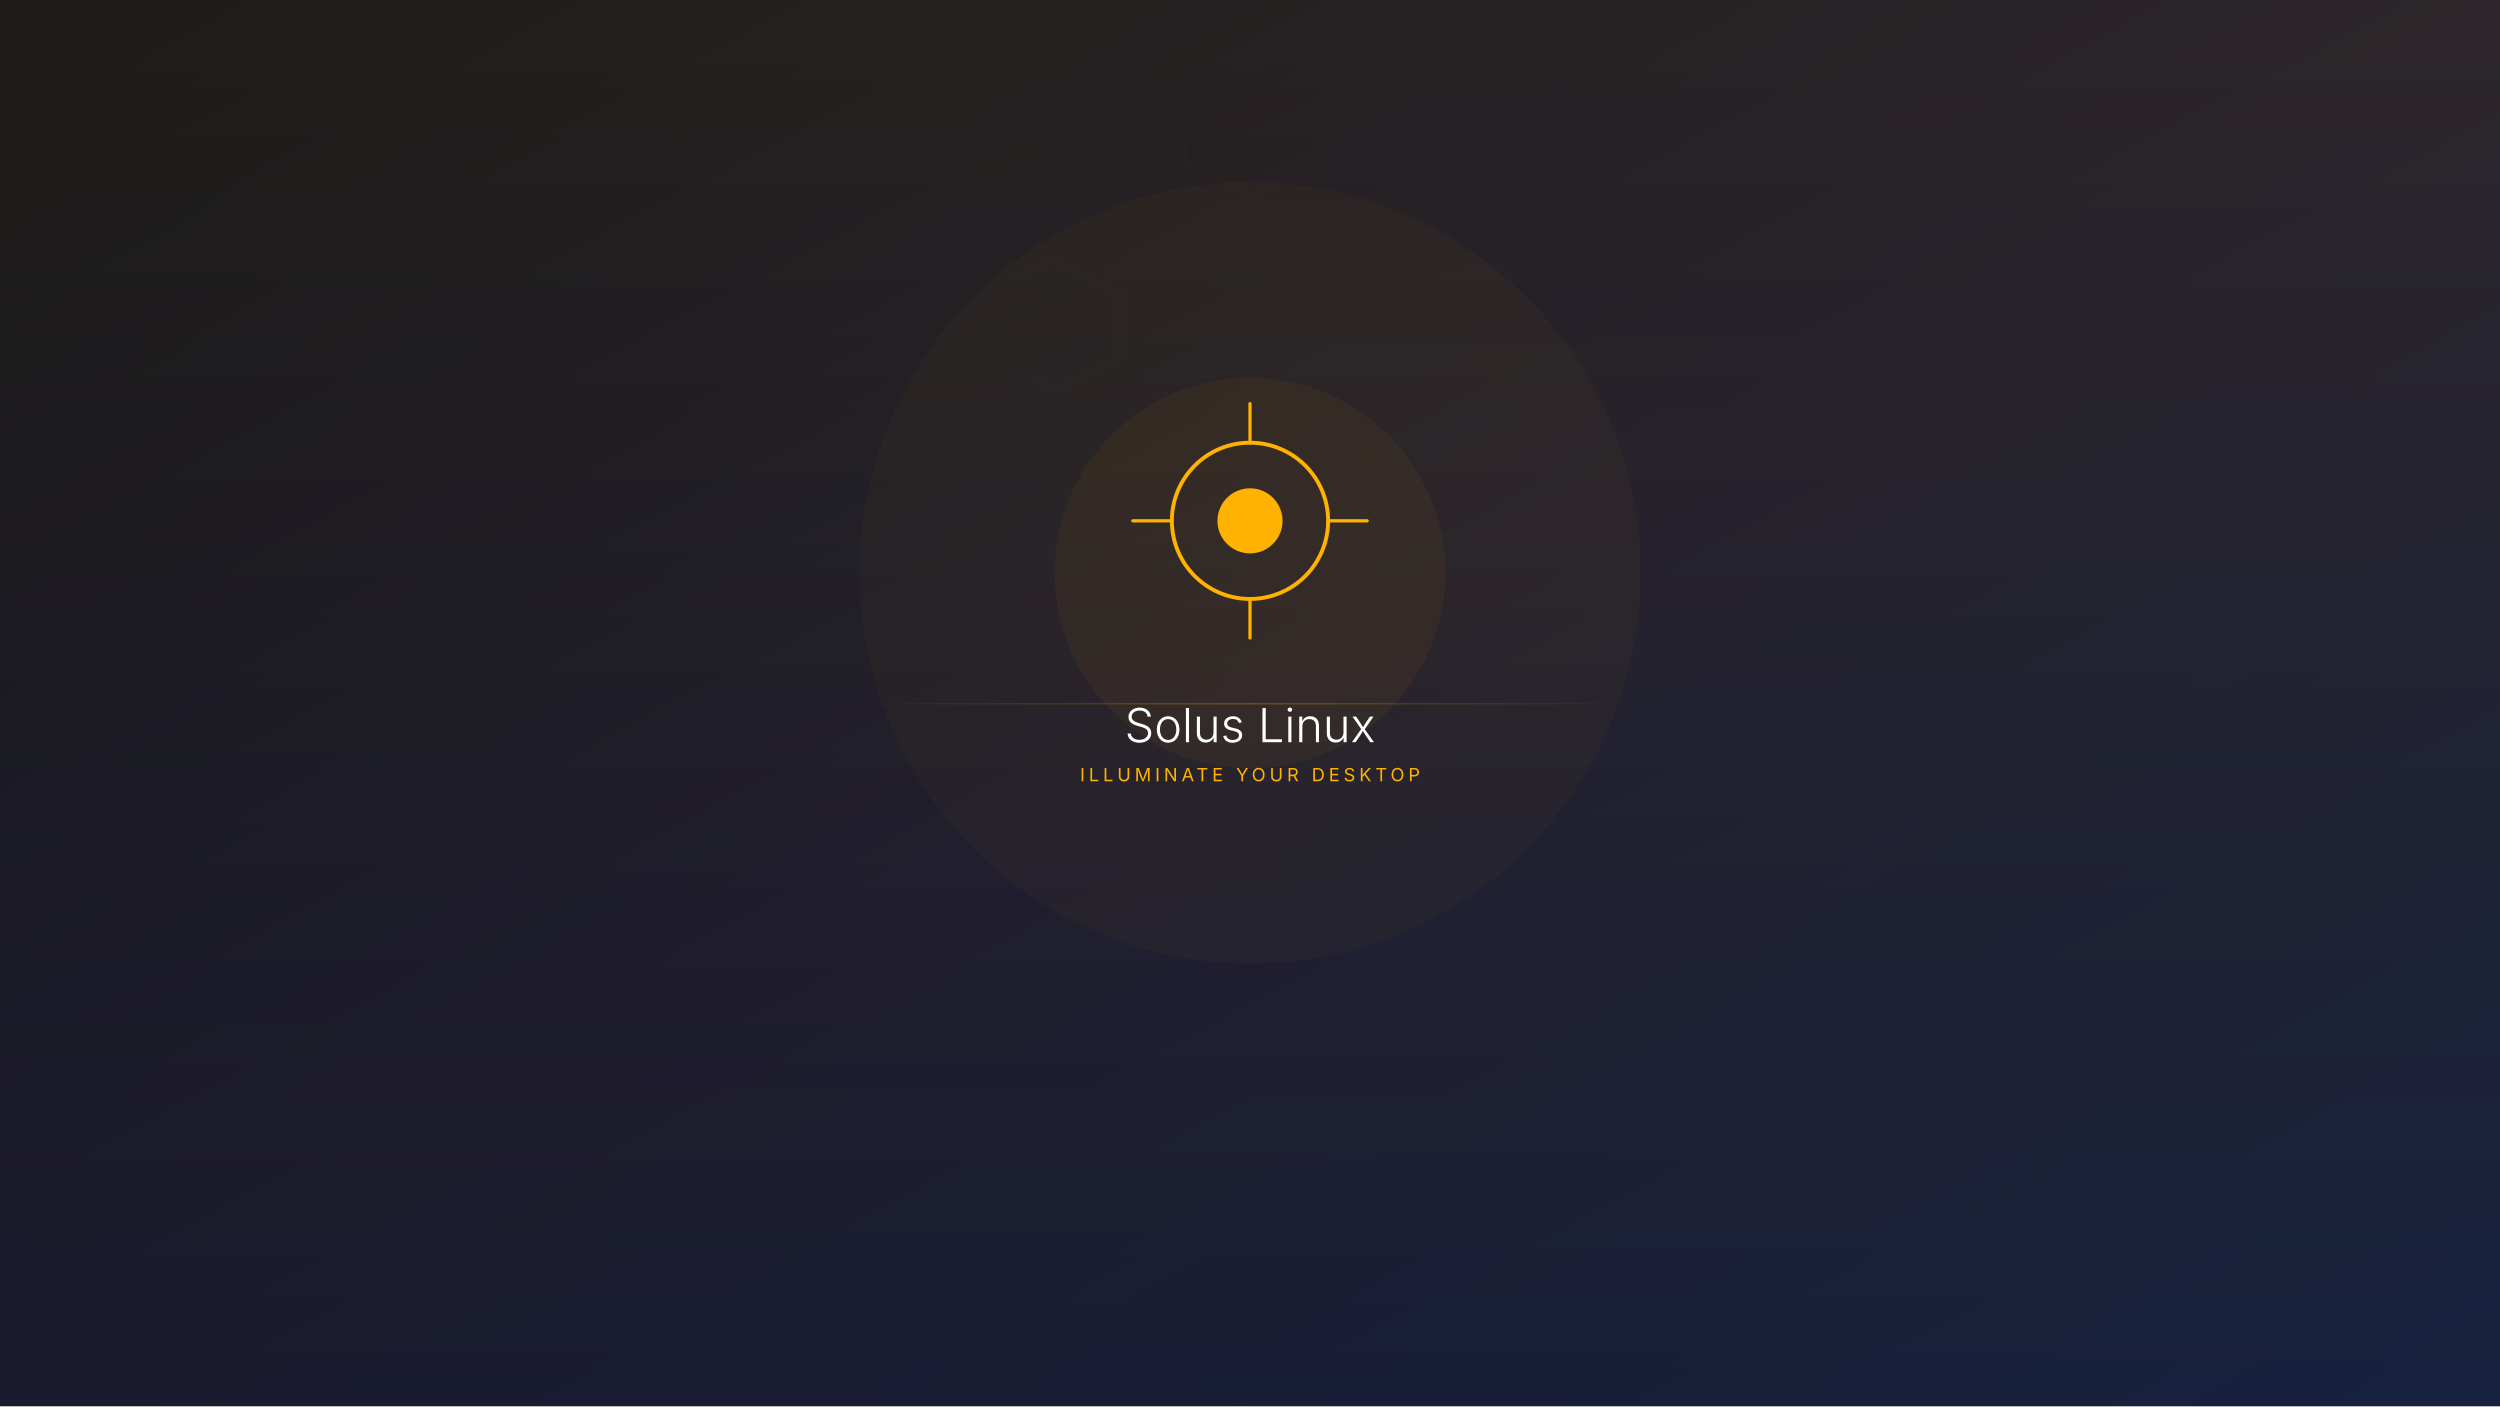
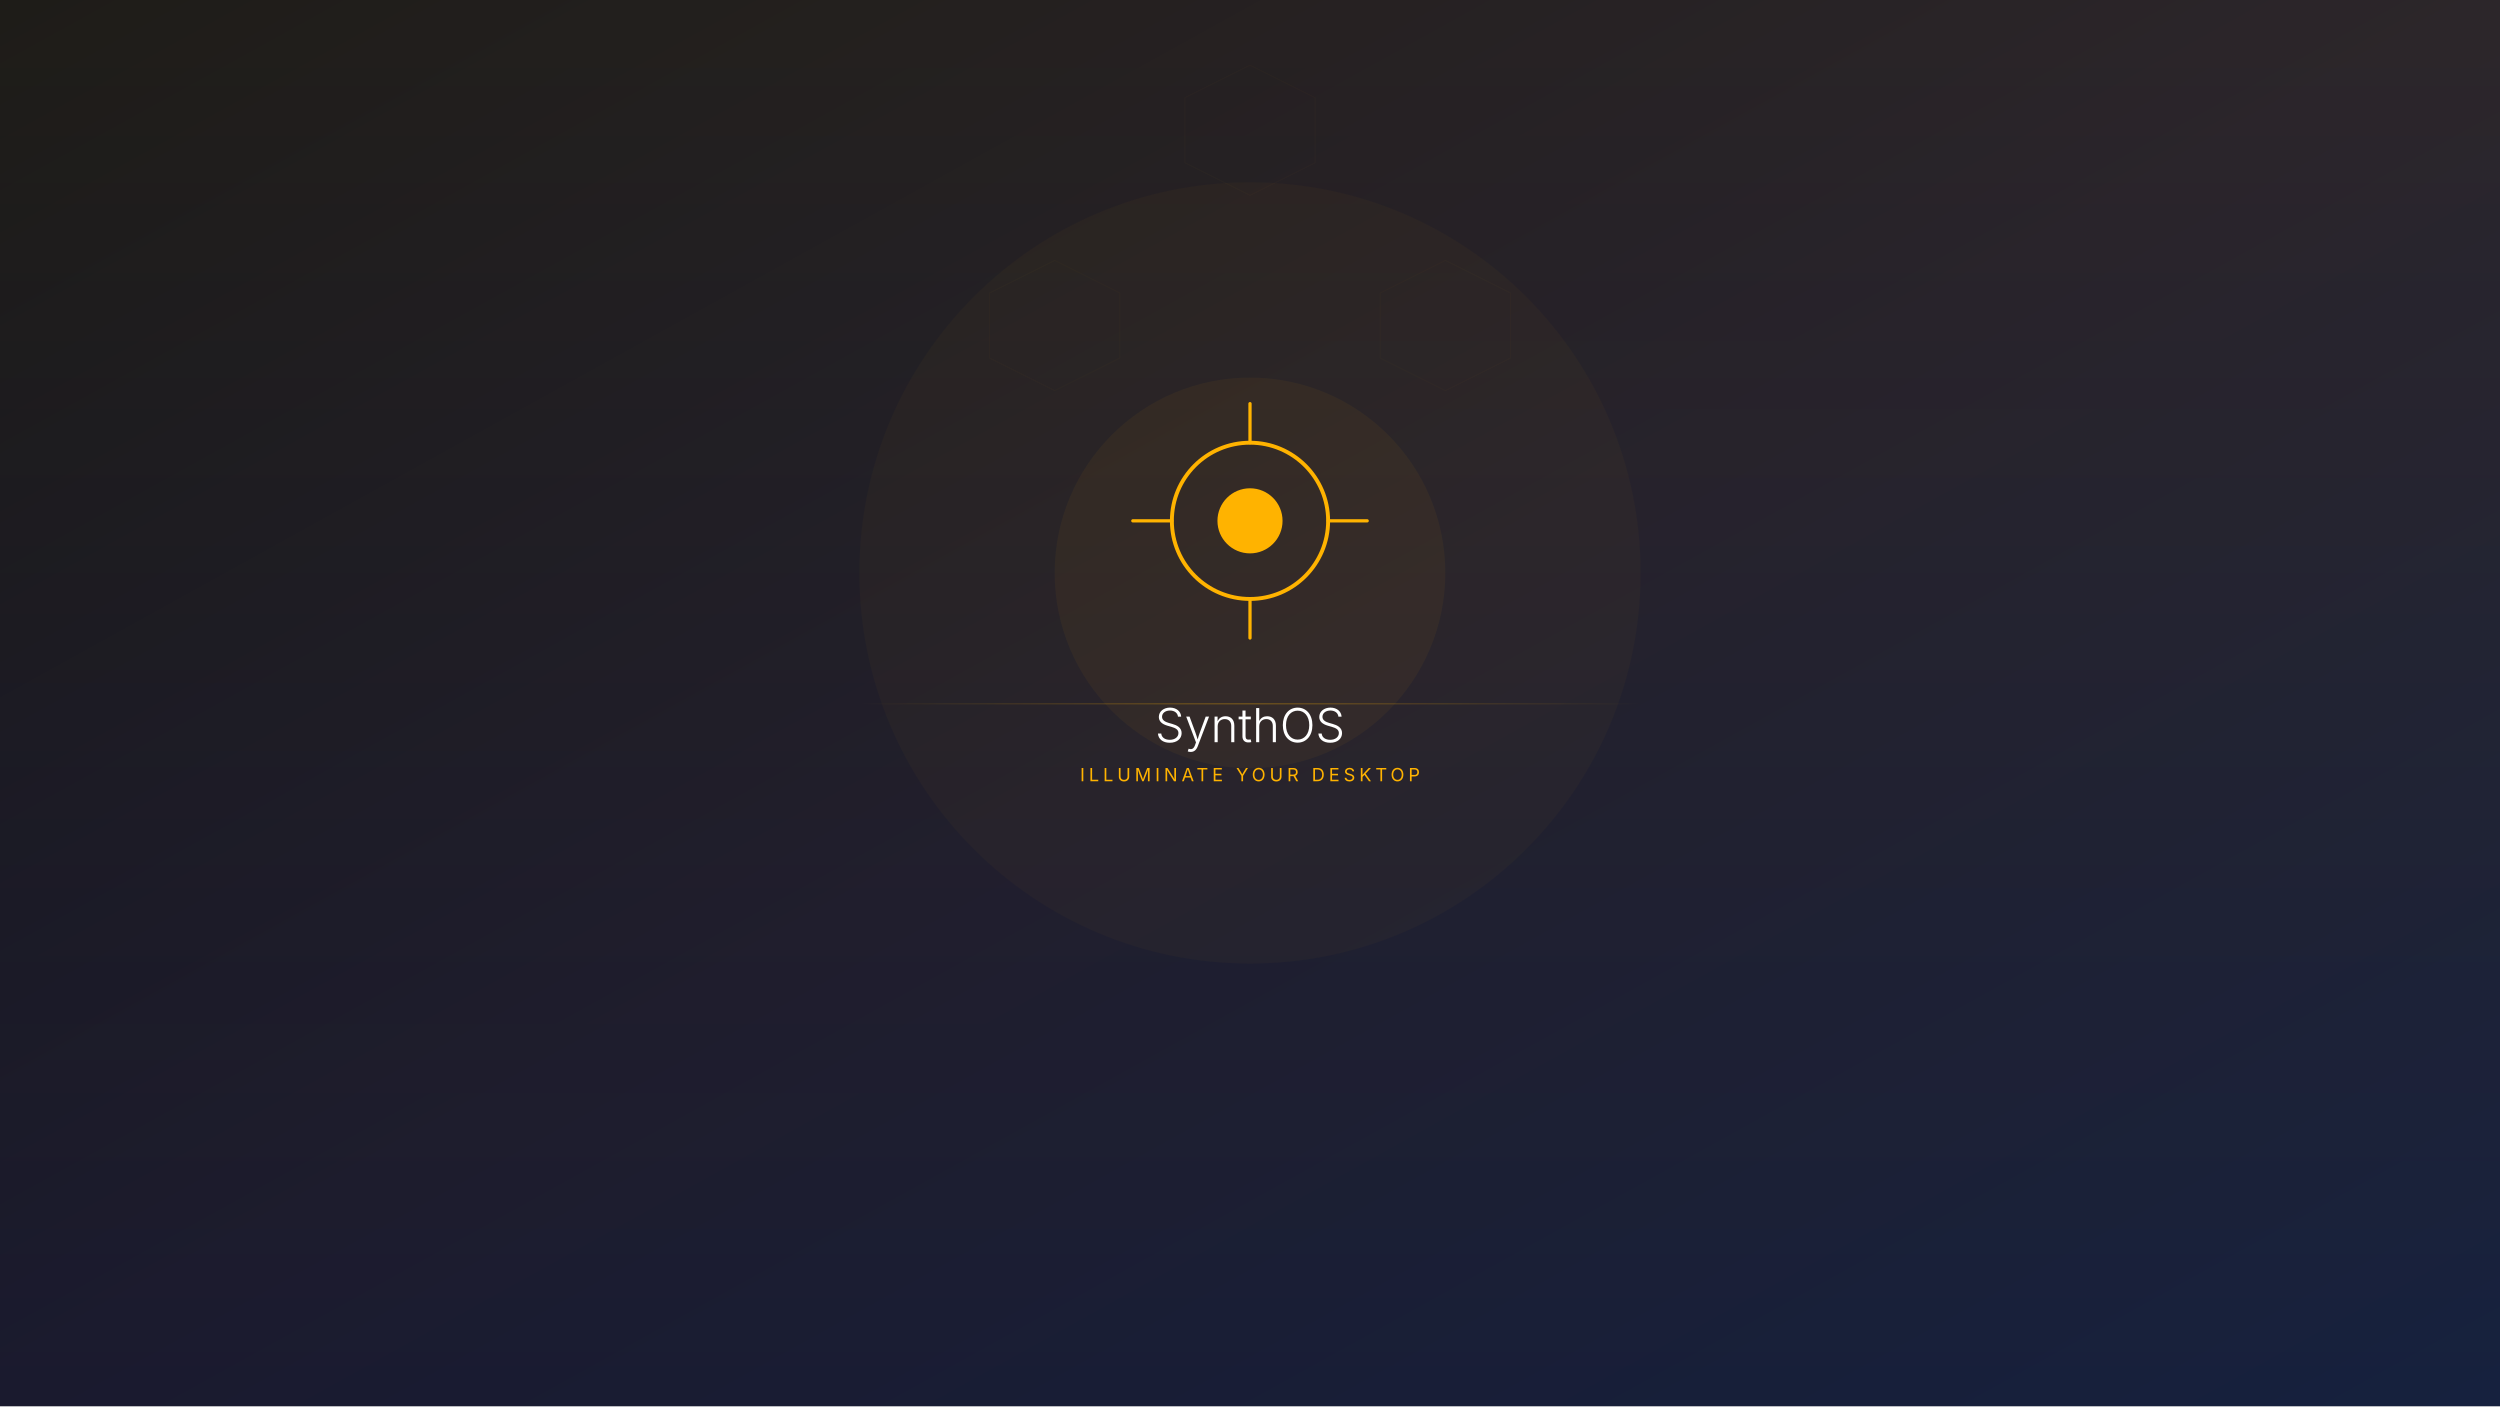
<svg xmlns="http://www.w3.org/2000/svg" width="1920" height="1080" viewBox="0 0 1920 1080">
  <defs>
    <linearGradient id="bg" x1="0%" y1="0%" x2="100%" y2="100%">
      <stop offset="0%" style="stop-color:#0B0F1A" />
      <stop offset="50%" style="stop-color:#1A1A2E" />
      <stop offset="100%" style="stop-color:#16213E" />
    </linearGradient>
    <linearGradient id="glow" x1="50%" y1="0%" x2="50%" y2="100%">
      <stop offset="0%" style="stop-color:#FFB300;stop-opacity:0.08" />
      <stop offset="100%" style="stop-color:#FFB300;stop-opacity:0" />
    </linearGradient>
    <linearGradient id="accent" x1="0%" y1="0%" x2="100%" y2="0%">
      <stop offset="0%" style="stop-color:#FFB300;stop-opacity:0" />
      <stop offset="50%" style="stop-color:#FFB300;stop-opacity:0.3" />
      <stop offset="100%" style="stop-color:#FFB300;stop-opacity:0" />
    </linearGradient>
  </defs>
  <rect width="1920" height="1080" fill="url(#bg)" />
  <rect width="1920" height="1080" fill="url(#glow)" />
  <g stroke="#FFB300" stroke-width="0.5" fill="none" opacity="0.03">
    <polygon points="960,50 1010,75 1010,125 960,150 910,125 910,75" />
    <polygon points="810,200 860,225 860,275 810,300 760,275 760,225" />
    <polygon points="1110,200 1160,225 1160,275 1110,300 1060,275 1060,225" />
  </g>
  <circle cx="960" cy="440" r="300" fill="#FFB300" opacity="0.03" />
  <circle cx="960" cy="440" r="150" fill="#FFB300" opacity="0.05" />
  <circle cx="960" cy="400" r="60" fill="none" stroke="#FFB300" stroke-width="3" />
  <circle cx="960" cy="400" r="25" fill="#FFB300" />
  <line x1="960" y1="340" x2="960" y2="310" stroke="#FFB300" stroke-width="2.5" stroke-linecap="round" />
  <line x1="960" y1="460" x2="960" y2="490" stroke="#FFB300" stroke-width="2.5" stroke-linecap="round" />
  <line x1="900" y1="400" x2="870" y2="400" stroke="#FFB300" stroke-width="2.5" stroke-linecap="round" />
  <line x1="1020" y1="400" x2="1050" y2="400" stroke="#FFB300" stroke-width="2.5" stroke-linecap="round" />
  <rect x="660" y="540" width="600" height="1" fill="url(#accent)" />
-   <text x="960" y="570" font-family="Inter, sans-serif" font-size="36" fill="#FFFFFF" text-anchor="middle" font-weight="300">Solus Linux</text>
+   <text x="960" y="570" font-family="Inter, sans-serif" font-size="36" fill="#FFFFFF" text-anchor="middle" font-weight="300">SynthOS</text>
  <text x="960" y="600" font-family="Inter, sans-serif" font-size="14" fill="#FFB300" text-anchor="middle" letter-spacing="3">ILLUMINATE YOUR DESKTOP</text>
</svg>
